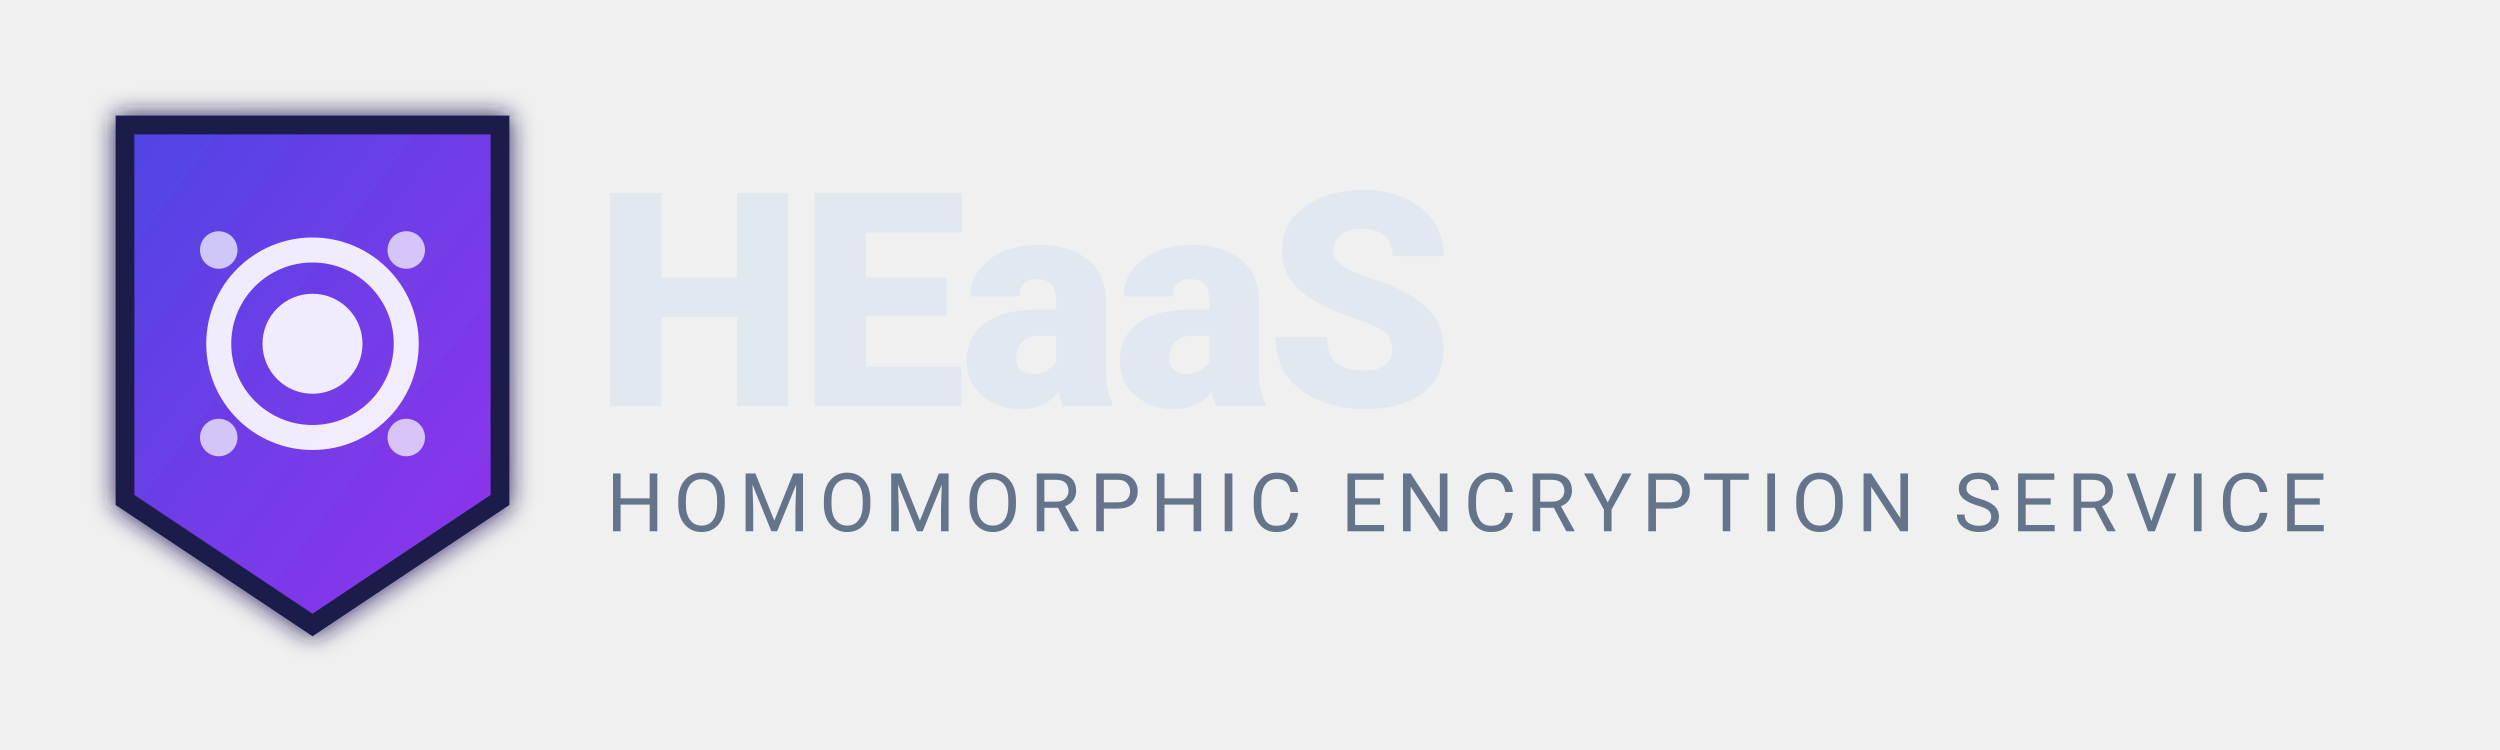
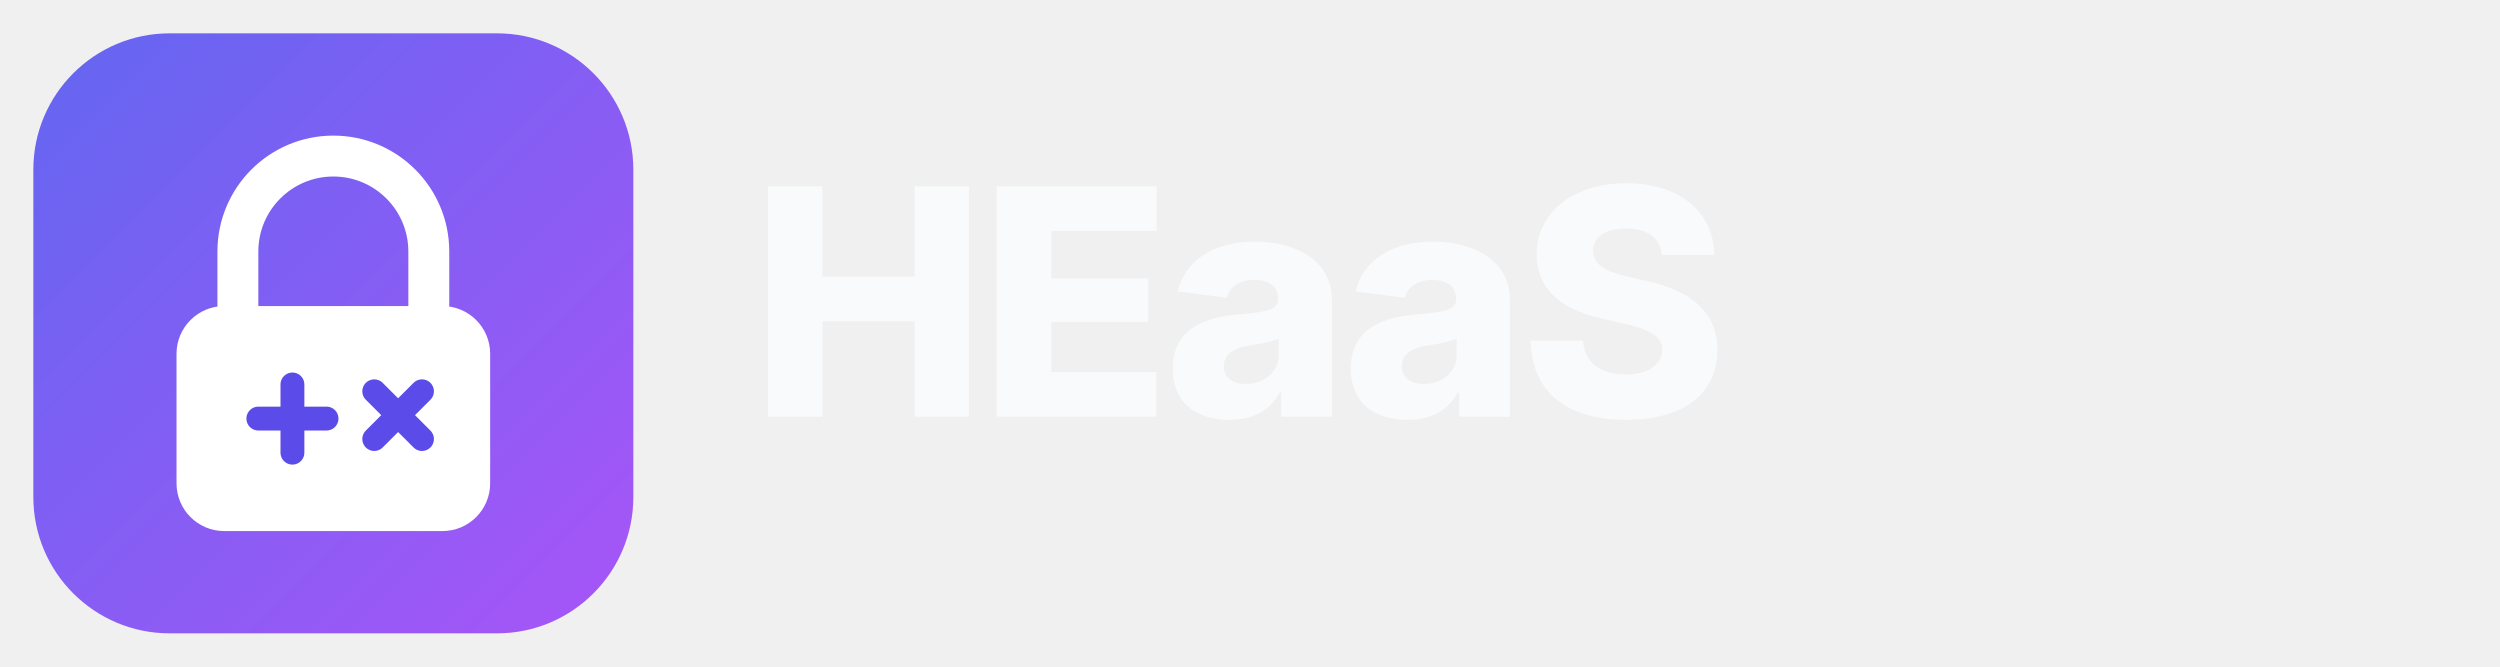
- <svg xmlns="http://www.w3.org/2000/svg" width="400" height="120" viewBox="0 0 400 120">
-   <defs>
-     <linearGradient id="techGrad" x1="0%" y1="0%" x2="100%" y2="100%">
-       <stop offset="0%" style="stop-color:#4F46E5;stop-opacity:1" />
-       <stop offset="100%" style="stop-color:#9333EA;stop-opacity:1" />
-     </linearGradient>
-     <filter id="glow" x="-20%" y="-20%" width="140%" height="140%">
-       <feGaussianBlur stdDeviation="2" result="blur" />
-       <feComposite in="SourceGraphic" in2="blur" operator="over" />
-     </filter>
-   </defs>
-   <path d="M20 20 L80 20 L80 80 L50 100 L20 80 Z" fill="url(#techGrad)" stroke="#1e1b4b" stroke-width="3" filter="url(#glow)" />
-   <circle cx="50" cy="55" r="15" fill="none" stroke="#FFFFFF" stroke-width="4" opacity="0.9" />
-   <circle cx="50" cy="55" r="8" fill="#FFFFFF" opacity="0.9" />
-   <circle cx="35" cy="40" r="3" fill="#FFFFFF" opacity="0.7" />
-   <circle cx="65" cy="40" r="3" fill="#FFFFFF" opacity="0.7" />
-   <circle cx="35" cy="70" r="3" fill="#FFFFFF" opacity="0.7" />
-   <circle cx="65" cy="70" r="3" fill="#FFFFFF" opacity="0.7" />
-   <text x="95" y="65" font-family="'Segoe UI', Roboto, Helvetica, Arial, sans-serif" font-size="48" font-weight="800" fill="#E2E8F0" letter-spacing="-1">HEaaS</text>
-   <text x="97" y="85" font-family="'Segoe UI', Roboto, Helvetica, Arial, sans-serif" font-size="13" font-weight="400" fill="#64748B" letter-spacing="1.5">HOMOMORPHIC ENCRYPTION SERVICE</text>
+ <svg xmlns="http://www.w3.org/2000/svg" width="300" height="80" viewBox="0 0 300 80" role="img" aria-label="HEaaS">
+   <g transform="translate(4 4) scale(0.4091)">
+     <defs>
+       <linearGradient id="hm" x1="0" y1="0" x2="1" y2="1">
+         <stop offset="0" stop-color="#6366f1" />
+         <stop offset="1" stop-color="#a855f7" />
+       </linearGradient>
+     </defs>
+     <rect width="176" height="176" rx="40" fill="url(#hm)" />
+     <path d="M60 82 V64 a28 28 0 0 1 56 0 V82" fill="none" stroke="#ffffff" stroke-width="12" stroke-linecap="round" />
+     <rect x="42" y="80" width="92" height="66" rx="14" fill="#ffffff" />
+     <g stroke="#5b4be8" stroke-width="7" stroke-linecap="round">
+       <path d="M66 113 h20 M76 103 v20" />
+       <path d="M100 105 l14 14 M114 105 l-14 14" />
+     </g>
+   </g>
+   <text x="90" y="50" font-family="Inter, 'Segoe UI', Roboto, 'Helvetica Neue', Arial, sans-serif" font-size="38" font-weight="800" fill="#f9fafb" letter-spacing="-1">HEaaS</text>
</svg>
